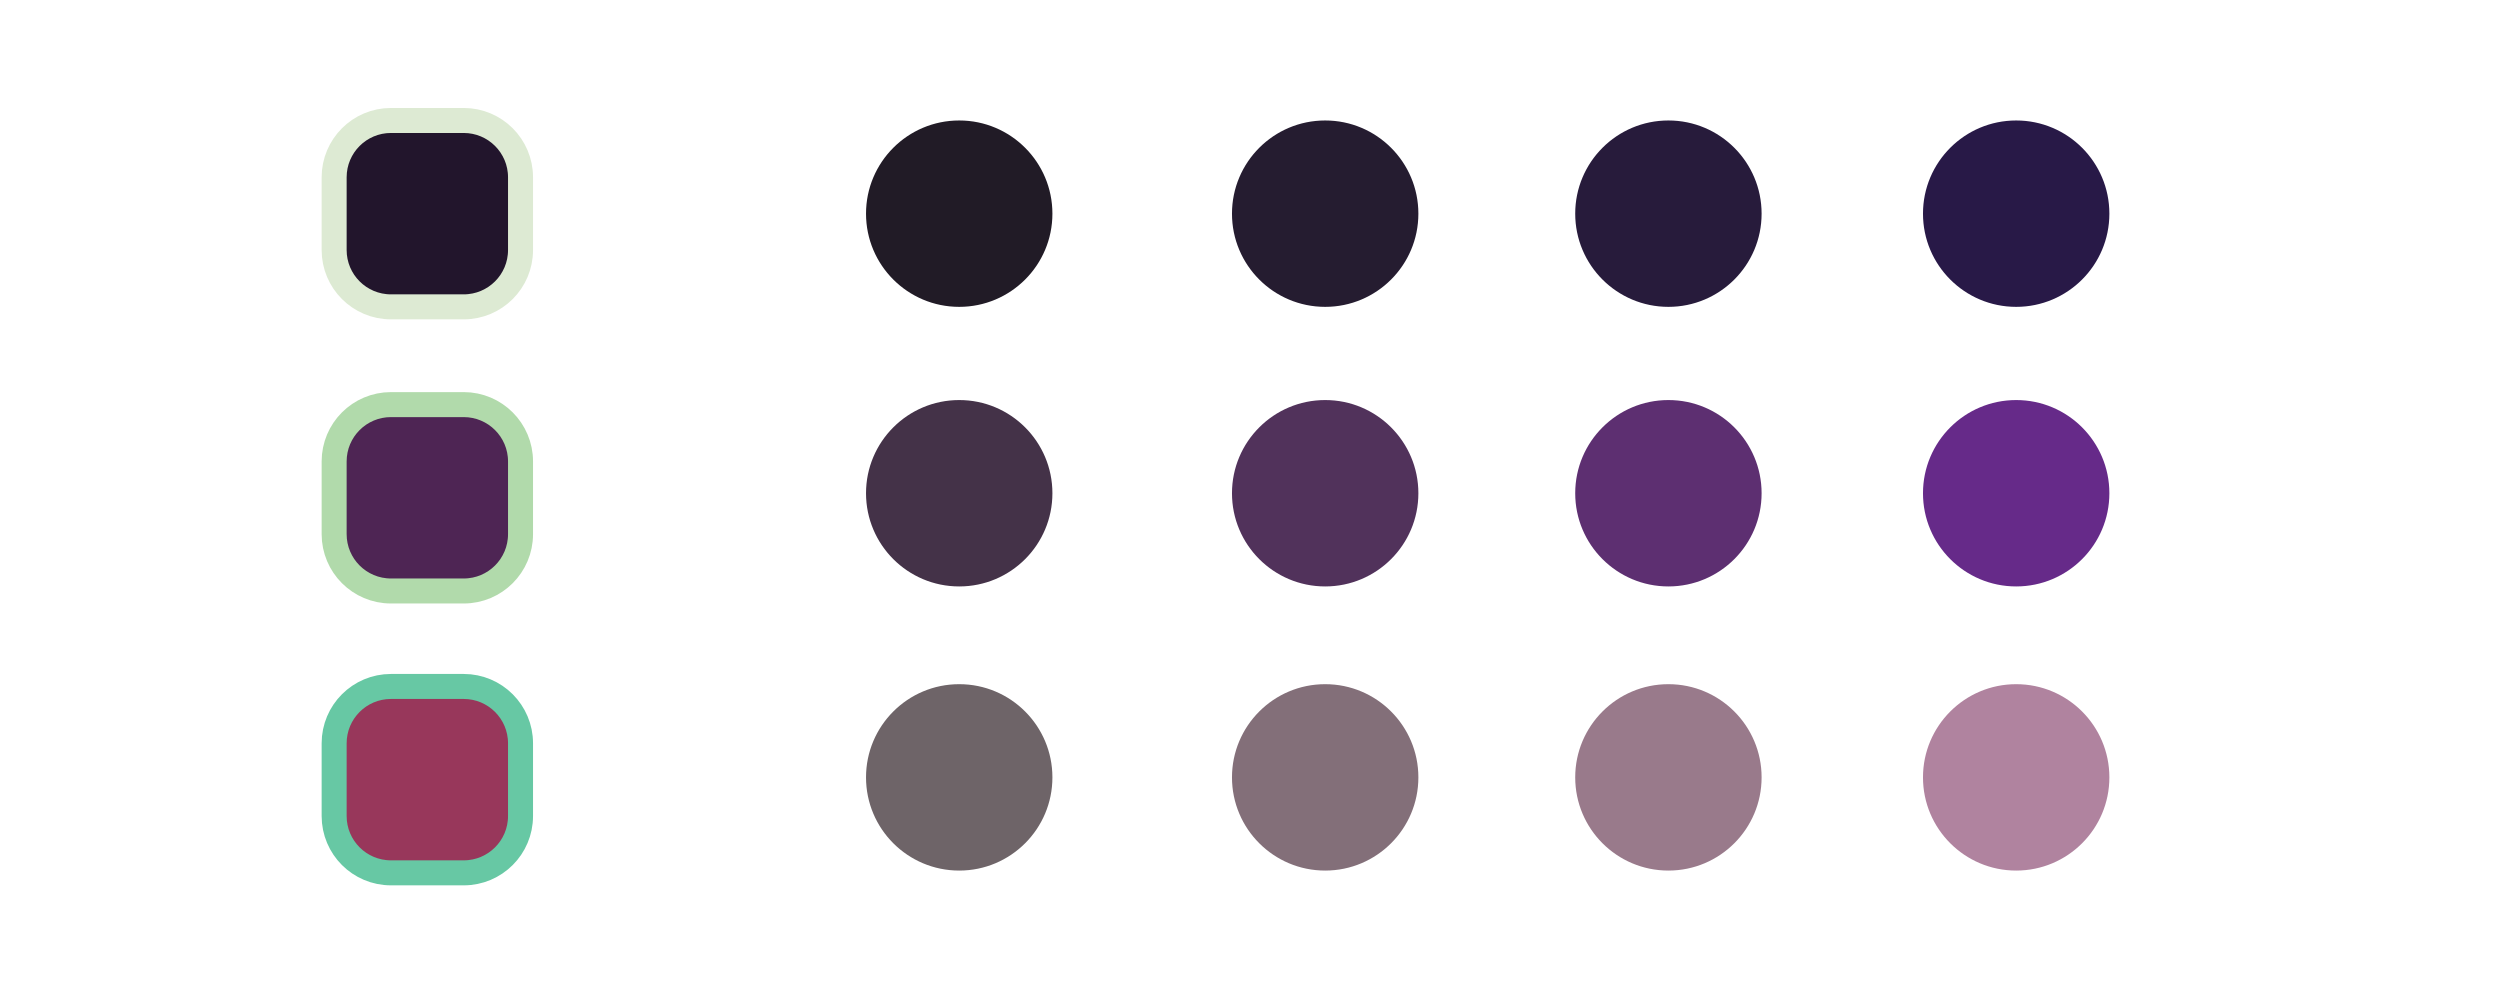
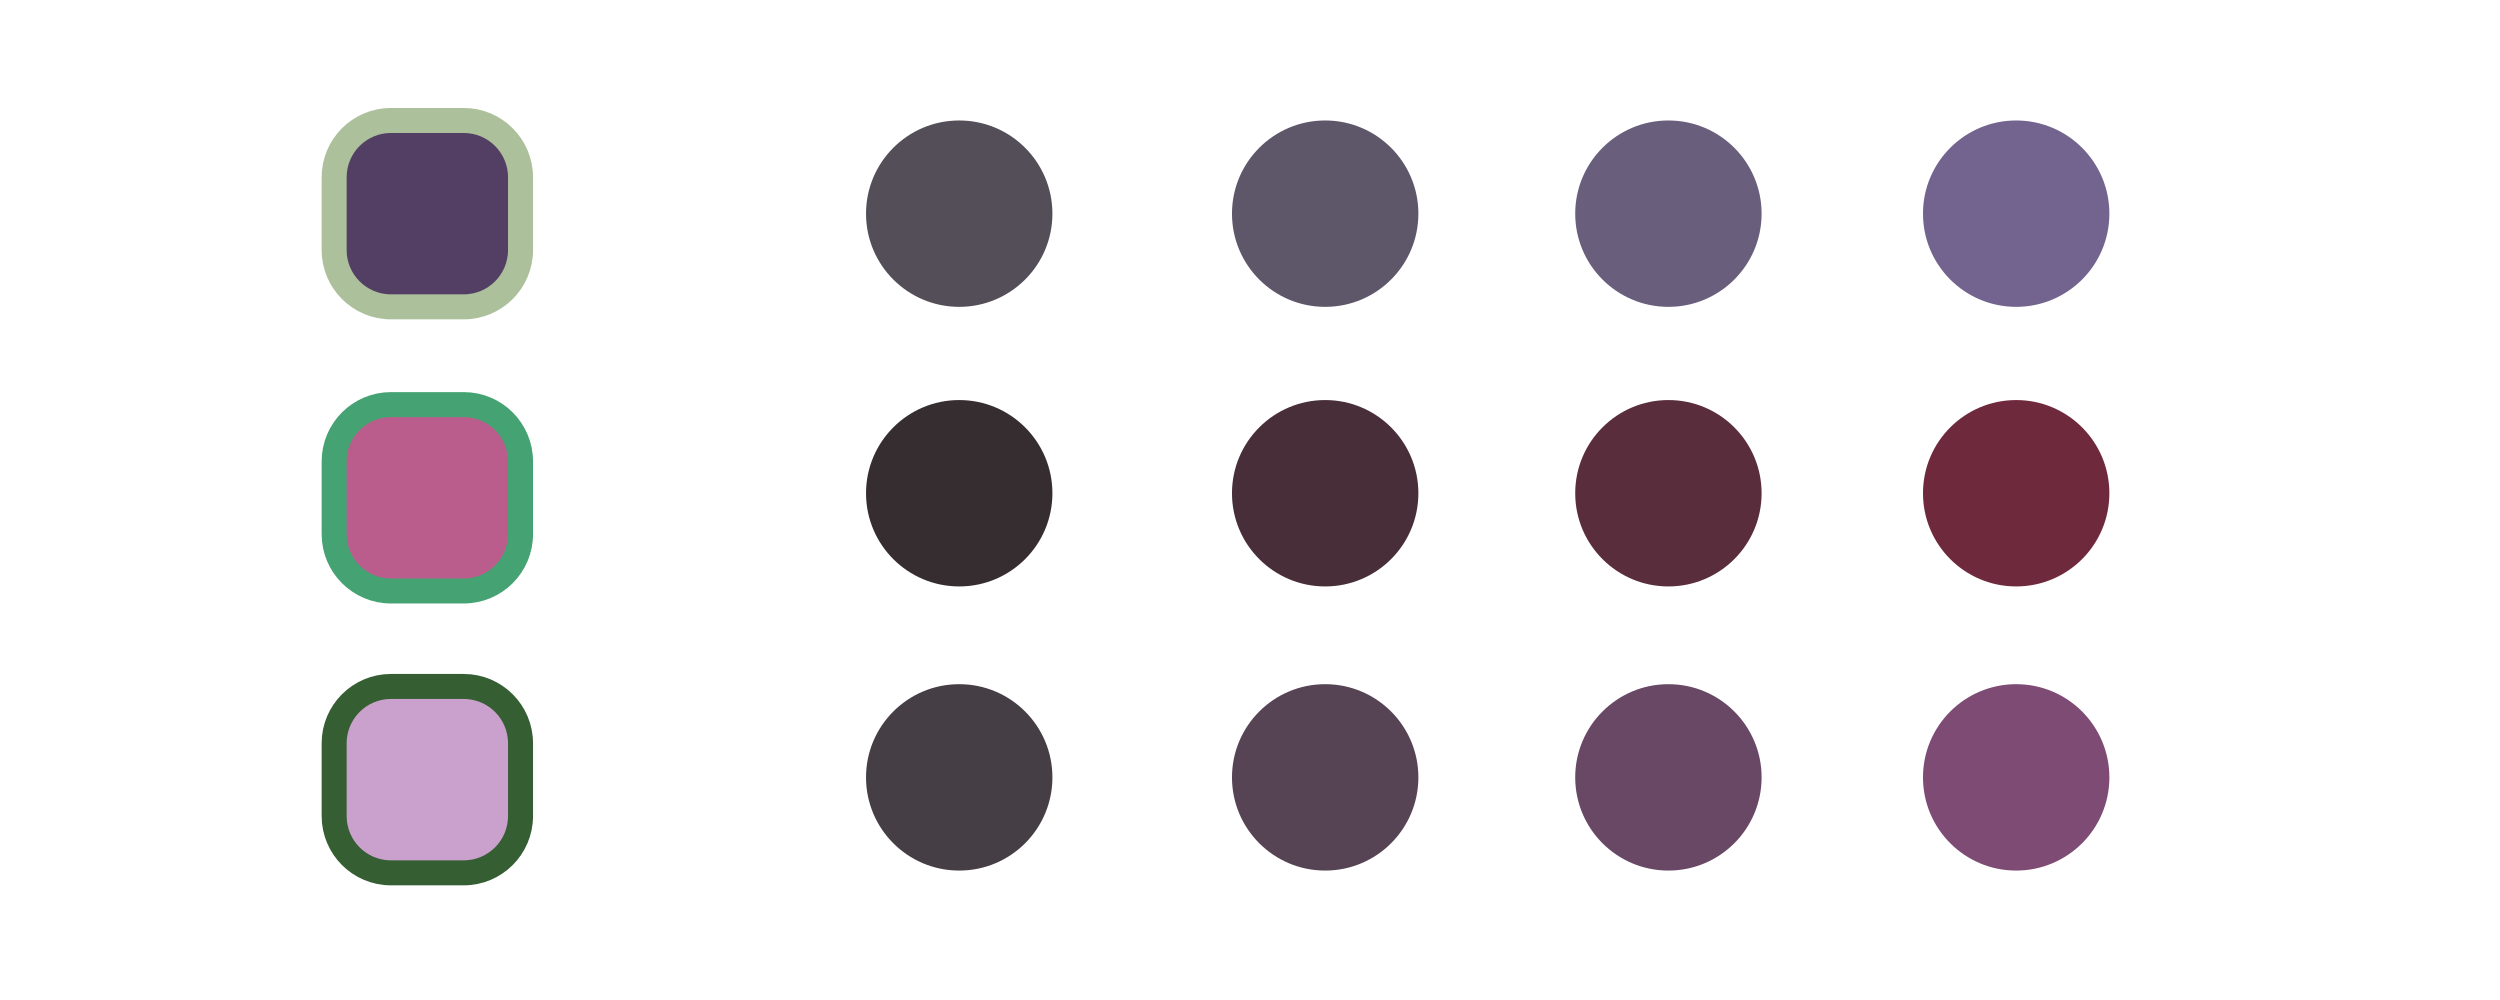
<svg xmlns="http://www.w3.org/2000/svg" width="1000" height="400" viewBox="0 0 264.583 105.833" version="1.1" id="svg1">
  <defs id="defs1" />
  <g id="layer1">
-     <rect style="fill:#22152C;fill-opacity:1;stroke:#DDEAD3;stroke-width:2.646;stroke-linecap:round;stroke-linejoin:round;stroke-dasharray:none;stroke-opacity:1;paint-order:fill markers stroke" id="rect1" width="19.726" height="19.726" x="35.363" y="12.75" ry="6.014" />
-     <rect style="fill:#4E2554;fill-opacity:1;stroke:#B1DAAB;stroke-width:2.646;stroke-linecap:round;stroke-linejoin:round;stroke-dasharray:none;stroke-opacity:1;paint-order:fill markers stroke" id="rect2" width="19.726" height="19.726" x="35.363" y="42.82" ry="6.014" />
-     <rect style="fill:#98375B;fill-opacity:1;stroke:#67C8A4;stroke-width:2.646;stroke-linecap:round;stroke-linejoin:round;stroke-dasharray:none;stroke-opacity:1;paint-order:fill markers stroke" id="rect3" width="19.726" height="19.726" x="35.363" y="72.65" ry="6.014" />
-     <rect style="fill:#211B26;fill-opacity:1;stroke:none;stroke-width:2.646;stroke-linecap:round;stroke-linejoin:round;stroke-dasharray:none;stroke-opacity:1;paint-order:fill markers stroke" id="rect4" width="19.726" height="19.726" x="91.654" y="12.75" ry="9.863" />
-     <rect style="fill:#251C30;fill-opacity:1;stroke:none;stroke-width:2.646;stroke-linecap:round;stroke-linejoin:round;stroke-dasharray:none;stroke-opacity:1;paint-order:fill markers stroke" id="rect5" width="19.726" height="19.726" x="130.385" y="12.75" ry="9.863" />
-     <rect style="fill:#271B3B;fill-opacity:1;stroke:none;stroke-width:2.646;stroke-linecap:round;stroke-linejoin:round;stroke-dasharray:none;stroke-opacity:1;paint-order:fill markers stroke" id="rect6" width="19.726" height="19.726" x="166.71" y="12.75" ry="9.863" />
-     <rect style="fill:#281947;fill-opacity:1;stroke:none;stroke-width:2.646;stroke-linecap:round;stroke-linejoin:round;stroke-dasharray:none;stroke-opacity:1;paint-order:fill markers stroke" id="rect7" width="19.726" height="19.726" x="203.516" y="12.75" ry="9.863" />
-     <rect style="fill:#443248;fill-opacity:1;stroke:none;stroke-width:2.646;stroke-linecap:round;stroke-linejoin:round;stroke-dasharray:none;stroke-opacity:1;paint-order:fill markers stroke" id="rect8" width="19.726" height="19.726" x="91.654" y="42.339" ry="9.863" />
-     <rect style="fill:#51325B;fill-opacity:1;stroke:none;stroke-width:2.646;stroke-linecap:round;stroke-linejoin:round;stroke-dasharray:none;stroke-opacity:1;paint-order:fill markers stroke" id="rect9" width="19.726" height="19.726" x="130.385" y="42.339" ry="9.863" />
-     <rect style="fill:#5D2F71;fill-opacity:1;stroke:none;stroke-width:2.646;stroke-linecap:round;stroke-linejoin:round;stroke-dasharray:none;stroke-opacity:1;paint-order:fill markers stroke" id="rect10" width="19.726" height="19.726" x="166.71" y="42.339" ry="9.863" />
-     <rect style="fill:#662A89;fill-opacity:1;stroke:none;stroke-width:2.646;stroke-linecap:round;stroke-linejoin:round;stroke-dasharray:none;stroke-opacity:1;paint-order:fill markers stroke" id="rect11" width="19.726" height="19.726" x="203.516" y="42.339" ry="9.863" />
-     <rect style="fill:#6E6468;fill-opacity:1;stroke:none;stroke-width:2.646;stroke-linecap:round;stroke-linejoin:round;stroke-dasharray:none;stroke-opacity:1;paint-order:fill markers stroke" id="rect12" width="19.726" height="19.726" x="91.654" y="72.409" ry="9.863" />
-     <rect style="fill:#836F79;fill-opacity:1;stroke:none;stroke-width:2.646;stroke-linecap:round;stroke-linejoin:round;stroke-dasharray:none;stroke-opacity:1;paint-order:fill markers stroke" id="rect13" width="19.726" height="19.726" x="130.385" y="72.409" ry="9.863" />
-     <rect style="fill:#997A8B;fill-opacity:1;stroke:none;stroke-width:2.646;stroke-linecap:round;stroke-linejoin:round;stroke-dasharray:none;stroke-opacity:1;paint-order:fill markers stroke" id="rect14" width="19.726" height="19.726" x="166.71" y="72.409" ry="9.863" />
-     <rect style="fill:#B0839F;fill-opacity:1;stroke:none;stroke-width:2.646;stroke-linecap:round;stroke-linejoin:round;stroke-dasharray:none;stroke-opacity:1;paint-order:fill markers stroke" id="rect15" width="19.726" height="19.726" x="203.516" y="72.409" ry="9.863" />
+     <rect style="fill:#543F64;fill-opacity:1;stroke:#ABC09B;stroke-width:2.646;stroke-linecap:round;stroke-linejoin:round;stroke-dasharray:none;stroke-opacity:1;paint-order:fill markers stroke" id="rect1" width="19.726" height="19.726" x="35.363" y="12.75" ry="6.014" />
+     <rect style="fill:#BA5D8D;fill-opacity:1;stroke:#45A272;stroke-width:2.646;stroke-linecap:round;stroke-linejoin:round;stroke-dasharray:none;stroke-opacity:1;paint-order:fill markers stroke" id="rect2" width="19.726" height="19.726" x="35.363" y="42.82" ry="6.014" />
+     <rect style="fill:#CAA1CC;fill-opacity:1;stroke:#355E33;stroke-width:2.646;stroke-linecap:round;stroke-linejoin:round;stroke-dasharray:none;stroke-opacity:1;paint-order:fill markers stroke" id="rect3" width="19.726" height="19.726" x="35.363" y="72.65" ry="6.014" />
+     <rect style="fill:#534E57;fill-opacity:1;stroke:none;stroke-width:2.646;stroke-linecap:round;stroke-linejoin:round;stroke-dasharray:none;stroke-opacity:1;paint-order:fill markers stroke" id="rect4" width="19.726" height="19.726" x="91.654" y="12.75" ry="9.863" />
+     <rect style="fill:#5E5669;fill-opacity:1;stroke:none;stroke-width:2.646;stroke-linecap:round;stroke-linejoin:round;stroke-dasharray:none;stroke-opacity:1;paint-order:fill markers stroke" id="rect5" width="19.726" height="19.726" x="130.385" y="12.75" ry="9.863" />
+     <rect style="fill:#695E7B;fill-opacity:1;stroke:none;stroke-width:2.646;stroke-linecap:round;stroke-linejoin:round;stroke-dasharray:none;stroke-opacity:1;paint-order:fill markers stroke" id="rect6" width="19.726" height="19.726" x="166.71" y="12.75" ry="9.863" />
+     <rect style="fill:#72648E;fill-opacity:1;stroke:none;stroke-width:2.646;stroke-linecap:round;stroke-linejoin:round;stroke-dasharray:none;stroke-opacity:1;paint-order:fill markers stroke" id="rect7" width="19.726" height="19.726" x="203.516" y="12.75" ry="9.863" />
+     <rect style="fill:#362D31;fill-opacity:1;stroke:none;stroke-width:2.646;stroke-linecap:round;stroke-linejoin:round;stroke-dasharray:none;stroke-opacity:1;paint-order:fill markers stroke" id="rect8" width="19.726" height="19.726" x="91.654" y="42.339" ry="9.863" />
+     <rect style="fill:#472E38;fill-opacity:1;stroke:none;stroke-width:2.646;stroke-linecap:round;stroke-linejoin:round;stroke-dasharray:none;stroke-opacity:1;paint-order:fill markers stroke" id="rect9" width="19.726" height="19.726" x="130.385" y="42.339" ry="9.863" />
+     <rect style="fill:#5A2D3C;fill-opacity:1;stroke:none;stroke-width:2.646;stroke-linecap:round;stroke-linejoin:round;stroke-dasharray:none;stroke-opacity:1;paint-order:fill markers stroke" id="rect10" width="19.726" height="19.726" x="166.71" y="42.339" ry="9.863" />
+     <rect style="fill:#6F293D;fill-opacity:1;stroke:none;stroke-width:2.646;stroke-linecap:round;stroke-linejoin:round;stroke-dasharray:none;stroke-opacity:1;paint-order:fill markers stroke" id="rect11" width="19.726" height="19.726" x="203.516" y="42.339" ry="9.863" />
+     <rect style="fill:#453E45;fill-opacity:1;stroke:none;stroke-width:2.646;stroke-linecap:round;stroke-linejoin:round;stroke-dasharray:none;stroke-opacity:1;paint-order:fill markers stroke" id="rect12" width="19.726" height="19.726" x="91.654" y="72.409" ry="9.863" />
+     <rect style="fill:#564454;fill-opacity:1;stroke:none;stroke-width:2.646;stroke-linecap:round;stroke-linejoin:round;stroke-dasharray:none;stroke-opacity:1;paint-order:fill markers stroke" id="rect13" width="19.726" height="19.726" x="130.385" y="72.409" ry="9.863" />
+     <rect style="fill:#684864;fill-opacity:1;stroke:none;stroke-width:2.646;stroke-linecap:round;stroke-linejoin:round;stroke-dasharray:none;stroke-opacity:1;paint-order:fill markers stroke" id="rect14" width="19.726" height="19.726" x="166.71" y="72.409" ry="9.863" />
+     <rect style="fill:#7D4B73;fill-opacity:1;stroke:none;stroke-width:2.646;stroke-linecap:round;stroke-linejoin:round;stroke-dasharray:none;stroke-opacity:1;paint-order:fill markers stroke" id="rect15" width="19.726" height="19.726" x="203.516" y="72.409" ry="9.863" />
  </g>
</svg>
